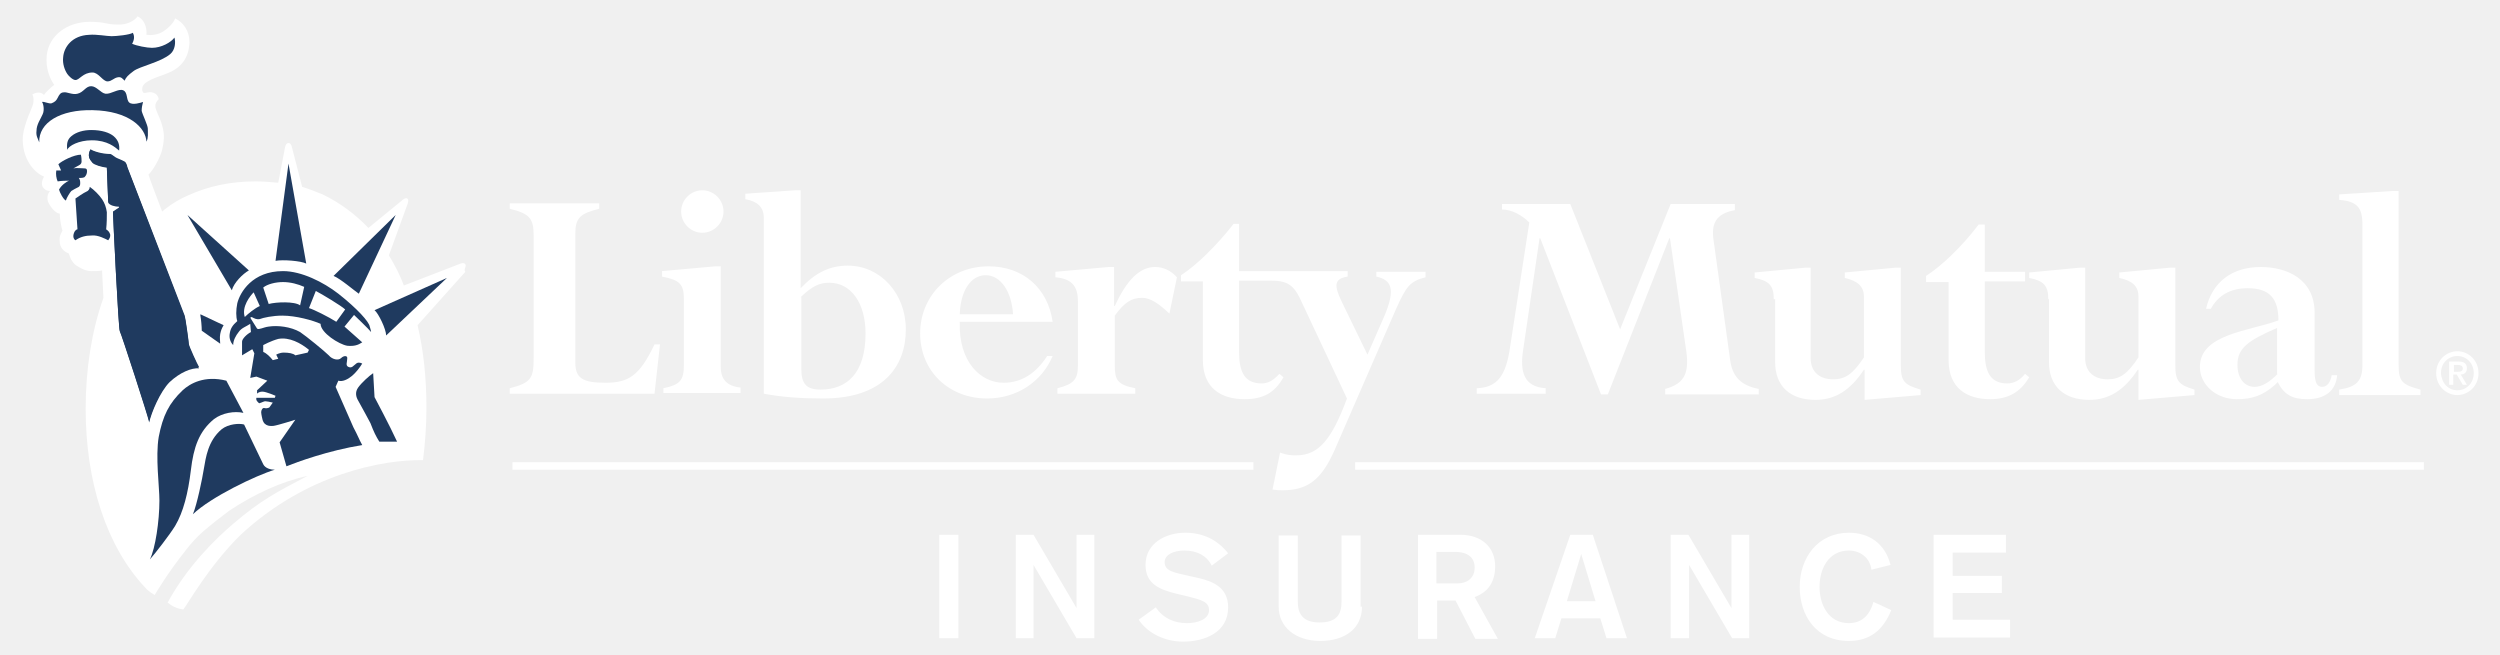
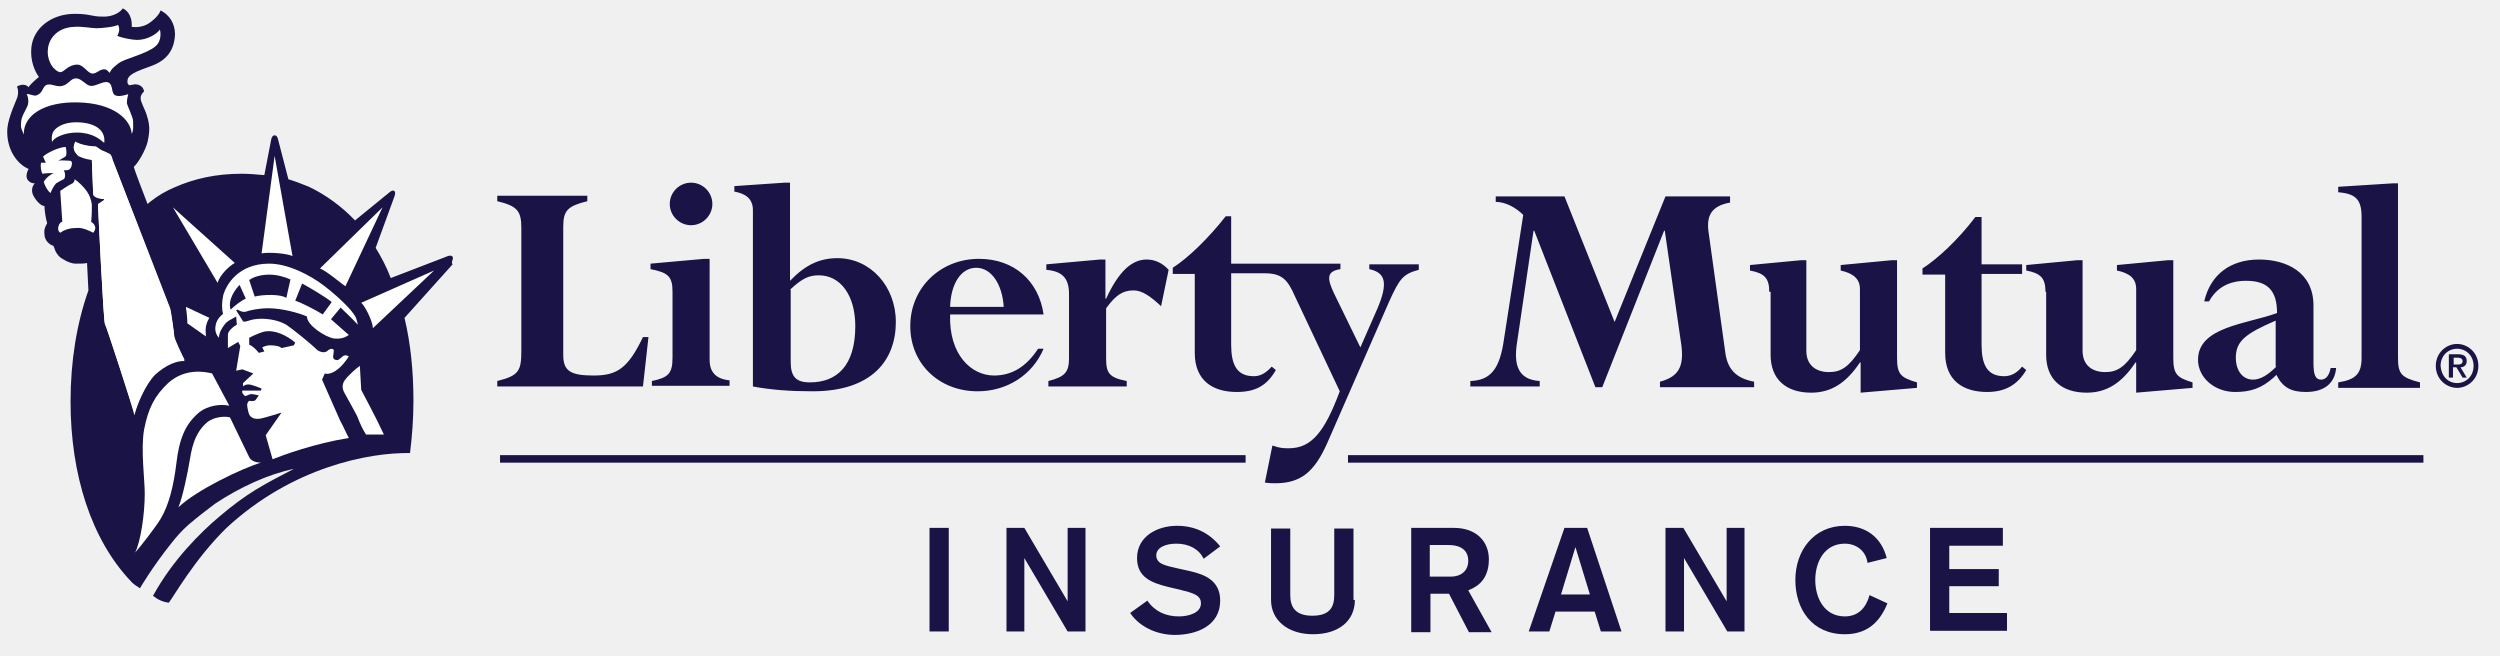
- <svg xmlns="http://www.w3.org/2000/svg" width="172" height="45" viewBox="0 0 172 45" fill="none">
-   <path d="M39.581 24.919C39.581 26.003 40.051 26.333 41.648 26.333C43.246 26.333 43.997 25.862 45.031 23.694H45.407L45.031 27.087H35.071V26.71C36.574 26.333 36.715 26.003 36.715 24.589V16.202C36.715 15.024 36.433 14.694 35.071 14.364V13.988H41.225V14.364C39.91 14.694 39.581 14.977 39.581 16.108V24.919ZM49.588 25.249C49.588 26.097 50.011 26.568 50.951 26.663V27.04H45.642V26.71C46.769 26.474 47.051 26.191 47.051 25.108V20.584C47.051 19.548 46.769 19.265 45.548 19.029V18.652L49.212 18.323H49.588V25.249ZM48.32 13.092C49.118 13.092 49.776 13.752 49.776 14.553C49.776 15.354 49.118 16.014 48.32 16.014C47.521 16.014 46.863 15.354 46.863 14.553C46.863 13.752 47.521 13.092 48.32 13.092ZM55.085 20.443C55.931 19.642 56.401 19.453 57.059 19.453C58.562 19.453 59.549 20.867 59.549 22.94C59.549 25.673 58.28 26.804 56.448 26.804C55.461 26.804 55.132 26.38 55.132 25.39V20.443H55.085ZM55.085 13.092H54.709L51.28 13.328V13.705C52.078 13.846 52.548 14.223 52.548 14.977V27.087C53.817 27.322 55.085 27.416 56.636 27.416C60.723 27.416 62.321 25.249 62.321 22.657C62.321 20.207 60.582 18.275 58.327 18.275C57.105 18.275 56.119 18.747 55.085 19.83V13.092ZM66.032 21.621C66.079 20.019 66.784 18.935 67.818 18.935C68.851 18.935 69.603 20.066 69.697 21.621H66.032ZM72.422 22.139C72.093 19.83 70.402 18.323 68.006 18.323C65.374 18.323 63.307 20.302 63.307 22.94C63.307 25.532 65.281 27.416 67.912 27.416C69.932 27.416 71.67 26.286 72.422 24.495H72.046C71.247 25.72 70.261 26.333 69.039 26.333C67.489 26.333 65.938 24.919 66.032 22.139H72.422ZM80.456 21.574C79.704 20.867 79.141 20.49 78.577 20.49C77.825 20.49 77.355 20.82 76.697 21.715V25.155C76.697 26.144 76.885 26.474 78.107 26.71V27.087H72.751V26.71C73.878 26.427 74.16 26.097 74.16 25.155V20.726C74.16 19.642 73.691 19.171 72.61 19.076V18.699L76.275 18.37H76.65V21.055H76.697C77.543 19.218 78.436 18.37 79.469 18.37C80.033 18.37 80.55 18.605 80.973 19.076L80.456 21.574ZM94.692 18.652V19.029C95.772 19.265 96.007 19.924 95.256 21.715L94.081 24.401L92.296 20.726C91.779 19.642 91.779 19.171 92.719 19.029V18.652H85.248V15.401H84.872C83.698 16.909 82.288 18.275 81.255 18.935V19.359H82.758V24.778C82.758 26.71 84.027 27.464 85.624 27.464C86.893 27.464 87.691 27.04 88.302 25.956L88.02 25.72C87.597 26.191 87.222 26.38 86.799 26.38C85.624 26.38 85.248 25.579 85.248 24.212V19.312H87.503C88.725 19.312 89.101 19.736 89.618 20.914L92.671 27.416C91.638 30.197 90.745 31.327 89.195 31.327C88.866 31.327 88.584 31.327 88.067 31.139L87.55 33.683C87.879 33.73 88.02 33.73 88.255 33.73C89.993 33.73 90.933 32.977 91.826 30.951L96.054 21.244C96.759 19.689 96.994 19.359 98.075 19.076V18.699H94.692V18.652ZM119.029 24.731C119.17 25.862 119.734 26.521 121.002 26.757V27.134H114.566V26.757C115.975 26.38 116.257 25.579 115.975 23.883L114.894 16.391H114.847L110.619 27.134H110.149L105.968 16.391H105.921L104.793 24.071C104.558 25.579 104.84 26.616 106.344 26.71V27.087H101.598V26.71C103.008 26.663 103.619 25.862 103.9 23.835L105.216 15.307C104.699 14.789 103.994 14.412 103.337 14.412V14.035H108.035L111.465 22.657L114.941 14.035H119.358V14.459C118.042 14.694 117.713 15.401 117.901 16.579L119.029 24.731ZM122.036 20.584C122.036 19.642 121.707 19.312 120.72 19.123V18.747L124.197 18.417H124.573V24.637C124.573 25.626 125.231 26.097 126.123 26.097C126.969 26.097 127.486 25.72 128.237 24.589V20.396C128.237 19.689 127.768 19.312 126.922 19.123V18.747L130.399 18.417H130.775V25.108C130.775 26.238 131.009 26.474 132.137 26.804V27.181L128.284 27.511V25.438H128.237C127.298 26.851 126.264 27.511 124.902 27.511C123.163 27.511 122.13 26.568 122.13 24.919V20.584H122.036ZM134.016 19.406H132.513V18.982C133.547 18.323 134.956 17.003 136.131 15.448H136.553V18.699H139.325V19.359H136.553V24.212C136.553 25.579 136.929 26.38 138.104 26.38C138.527 26.38 138.95 26.191 139.325 25.72L139.607 25.956C138.997 26.992 138.151 27.464 136.929 27.464C135.332 27.464 134.063 26.71 134.063 24.778V19.406H134.016ZM140.923 20.584C140.923 19.642 140.594 19.312 139.607 19.123V18.747L143.084 18.417H143.46V24.637C143.46 25.626 144.118 26.097 145.01 26.097C145.856 26.097 146.373 25.72 147.125 24.589V20.396C147.125 19.689 146.702 19.312 145.809 19.123V18.747L149.286 18.417H149.662V25.108C149.662 26.238 149.897 26.474 150.977 26.804V27.181L147.125 27.511V25.438H147.078C146.138 26.851 145.104 27.511 143.742 27.511C142.003 27.511 140.97 26.568 140.97 24.919V20.584H140.923ZM156.709 25.72C156.145 26.286 155.628 26.616 155.112 26.616C154.407 26.616 153.937 26.003 153.937 25.108C153.937 23.977 154.595 23.459 156.662 22.563V25.72H156.709ZM159.246 21.527C159.246 19.218 157.367 18.37 155.535 18.37C153.561 18.37 152.199 19.406 151.776 21.244H152.105C152.622 20.302 153.467 19.83 154.642 19.83C156.145 19.83 156.756 20.537 156.756 22.045C154.689 22.799 151.353 22.987 151.353 25.249C151.353 26.474 152.481 27.464 153.89 27.464C154.924 27.464 155.675 27.228 156.521 26.474L156.709 26.286C157.132 27.134 157.696 27.464 158.729 27.464C159.951 27.464 160.703 26.898 160.797 25.814H160.421C160.327 26.333 160.092 26.616 159.763 26.616C159.387 26.616 159.246 26.286 159.246 25.485V21.527ZM162.535 15.448C162.535 14.27 162.159 13.846 160.938 13.752V13.375L164.649 13.139H165.025V25.108C165.025 26.238 165.26 26.474 166.528 26.804V27.181H160.938V26.804C162.159 26.616 162.535 26.191 162.535 25.108V15.448ZM32.017 18.181C31.923 18.04 31.688 18.134 31.688 18.134L27.788 19.642C27.506 18.888 27.131 18.181 26.755 17.569L28.023 14.082C28.023 14.082 28.164 13.752 28.023 13.658C27.882 13.563 27.647 13.799 27.647 13.799L25.345 15.684C24.453 14.741 23.372 13.94 22.197 13.375C21.727 13.187 21.258 12.998 20.788 12.857L20.083 10.124C20.083 10.124 20.036 9.841 19.848 9.841C19.66 9.841 19.613 10.124 19.613 10.124L19.143 12.574C18.627 12.527 18.11 12.48 17.593 12.48C15.855 12.48 14.351 12.809 12.989 13.422C12.425 13.658 11.861 13.988 11.391 14.364C11.297 14.412 11.25 14.506 11.156 14.553C10.687 13.328 10.311 12.338 10.217 12.008C10.499 11.773 11.015 10.878 11.156 10.312C11.344 9.464 11.297 9.087 11.109 8.475C10.968 8.003 10.687 7.579 10.687 7.297C10.687 7.061 10.828 6.92 10.921 6.825C10.874 6.543 10.687 6.401 10.452 6.354C10.217 6.307 10.076 6.401 9.888 6.401C9.841 6.307 9.747 6.307 9.794 6.024C9.888 5.553 10.828 5.318 11.532 5.035C12.472 4.658 12.989 3.998 13.036 2.914C13.036 2.113 12.613 1.548 12.049 1.265C11.955 1.595 11.485 2.019 11.156 2.208C10.828 2.396 10.405 2.443 10.076 2.396C10.123 1.831 9.888 1.312 9.465 1.124C9.324 1.359 8.807 1.736 8.056 1.689C7.304 1.689 7.257 1.501 6.176 1.501C4.626 1.501 3.357 2.443 3.216 3.81C3.122 4.705 3.451 5.459 3.733 5.836C3.545 5.977 3.075 6.401 3.028 6.543C2.934 6.401 2.606 6.26 2.23 6.496C2.324 6.684 2.324 6.92 2.277 7.155C2.23 7.391 1.666 8.475 1.572 9.37C1.478 10.878 2.324 11.867 3.028 12.15C2.887 12.385 2.84 12.668 2.934 12.857C3.028 12.998 3.169 13.139 3.451 13.139C3.263 13.328 3.216 13.611 3.31 13.893C3.451 14.223 3.827 14.694 4.109 14.694C4.109 14.977 4.203 15.59 4.297 15.872C4.203 16.061 4.062 16.249 4.109 16.626C4.109 17.003 4.391 17.333 4.72 17.427C4.814 17.616 4.861 17.851 4.955 17.945C5.049 18.087 5.143 18.228 5.424 18.37C5.659 18.511 5.941 18.652 6.27 18.652C6.599 18.652 6.881 18.652 7.022 18.605C7.022 18.699 7.069 19.548 7.116 20.49C6.317 22.752 5.894 25.343 5.894 28.123C5.894 33.118 7.304 37.594 10.029 40.469C10.029 40.469 10.17 40.657 10.64 40.94C10.64 40.94 11.485 39.479 12.801 37.83C13.13 37.406 13.505 36.982 13.928 36.605C14.586 36.039 15.197 35.568 15.761 35.144C17.452 34.013 19.378 33.118 21.164 32.741C19.096 33.825 17.969 34.39 16.043 36.039C14.821 37.076 12.895 38.961 11.532 41.458C11.814 41.694 12.19 41.882 12.613 41.929C12.895 41.599 14.351 38.961 16.559 36.793C21.07 32.6 26.332 31.61 29.104 31.657C29.245 30.526 29.339 29.301 29.339 28.076C29.339 26.05 29.151 24.165 28.728 22.375L32.017 18.699C31.876 18.558 32.111 18.323 32.017 18.181Z" fill="white" />
-   <path d="M7.445 16.532C7.257 16.438 6.74 16.155 6.317 16.202C5.894 16.202 5.518 16.296 5.19 16.532C5.049 16.438 5.002 16.249 5.096 16.014C5.19 15.778 5.33 15.778 5.33 15.778L5.19 13.658C5.19 13.658 5.8 13.234 5.941 13.187C6.082 13.139 6.176 12.998 6.176 12.857C6.458 13.045 6.834 13.422 7.022 13.705C7.21 13.988 7.304 14.27 7.351 14.6C7.351 14.93 7.351 15.354 7.304 15.778C7.445 15.872 7.539 15.966 7.586 16.155C7.586 16.343 7.539 16.391 7.445 16.532ZM26.567 23.081C26.567 22.657 26.05 21.574 25.768 21.338L30.748 19.123L26.567 23.081ZM12.895 14.789L17.123 18.605C16.7 18.841 16.09 19.453 15.949 19.972L12.895 14.789ZM15.385 22.375C15.244 22.61 15.197 22.752 15.15 22.987C15.103 23.27 15.15 23.411 15.15 23.647L13.881 22.752C13.881 22.469 13.834 21.951 13.787 21.715V21.621L15.385 22.375Z" fill="#1F3A5F" />
-   <path d="M8.243 22.752C8.149 22.61 7.774 14.836 7.774 14.553L8.196 14.27V14.176C7.915 14.176 7.539 14.035 7.445 13.846L7.351 11.49C6.928 11.443 6.505 11.302 6.364 11.16C6.176 10.972 5.988 10.736 6.223 10.265C6.411 10.406 7.022 10.595 7.586 10.595C7.68 10.595 7.915 10.831 8.055 10.878C8.196 10.925 8.478 11.066 8.572 11.113C8.666 11.16 8.76 11.396 8.76 11.49C8.807 11.584 12.66 21.621 12.707 21.715C12.754 21.809 12.989 23.506 12.989 23.647C12.989 23.788 13.6 25.108 13.693 25.249C13.177 25.249 12.331 25.532 11.673 26.191C11.015 26.851 10.405 28.312 10.264 28.971C10.217 28.689 8.337 22.893 8.243 22.752ZM13.13 32.364C12.942 33.919 12.613 35.238 12.049 36.181C11.673 36.793 10.687 38.066 10.311 38.49C10.687 37.736 10.968 35.851 10.968 34.437C10.968 33.495 10.687 31.422 10.921 30.055C11.203 28.595 11.626 27.746 12.566 26.851C13.083 26.38 14.069 25.814 15.573 26.191L16.747 28.406C16.137 28.265 15.291 28.406 14.727 28.83C13.693 29.678 13.318 30.762 13.13 32.364Z" fill="#1F3A5F" />
-   <path d="M13.271 35.38C13.553 34.72 13.928 32.882 14.022 32.27C14.163 31.469 14.304 30.338 15.244 29.537C15.714 29.16 16.465 29.113 16.794 29.207L18.11 31.94C18.251 32.223 18.627 32.317 18.909 32.317C17.64 32.694 14.492 34.202 13.271 35.38ZM24.64 26.663C24.405 26.992 24.5 27.322 24.64 27.558C24.781 27.794 25.486 29.113 25.486 29.113C25.721 29.725 25.862 30.008 26.097 30.385H27.318C26.849 29.348 25.768 27.322 25.768 27.322L25.674 25.673C25.392 25.862 24.875 26.333 24.64 26.663ZM18.956 17.945C19.472 17.851 20.694 17.945 21.07 18.134L19.848 11.255L18.956 17.945ZM8.76 11.537C8.713 11.443 8.666 11.207 8.572 11.16C8.431 11.113 8.196 10.972 8.055 10.925C7.915 10.878 7.68 10.642 7.586 10.642C7.069 10.642 6.458 10.454 6.223 10.312C5.988 10.736 6.176 10.972 6.364 11.207C6.505 11.349 6.975 11.49 7.351 11.537L7.445 13.94C7.539 14.129 7.915 14.223 8.196 14.223V14.317L7.774 14.6C7.774 14.883 8.149 22.657 8.243 22.799C8.337 22.94 10.217 28.736 10.264 29.066C10.405 28.406 11.015 26.945 11.673 26.286C12.378 25.626 13.177 25.296 13.693 25.343C13.6 25.202 12.989 23.883 12.989 23.741C12.989 23.6 12.754 21.951 12.707 21.809C12.66 21.668 8.807 11.679 8.76 11.537Z" fill="#1F3A5F" />
-   <path d="M6.317 9.652C7.398 9.652 7.915 10.124 8.196 10.359C8.243 9.982 8.149 9.652 7.821 9.37C7.539 9.134 7.022 8.946 6.27 8.946C5.753 8.946 5.237 9.087 4.908 9.37C4.626 9.605 4.579 9.888 4.626 10.312C4.72 10.03 5.424 9.652 6.317 9.652ZM4.344 3.951C4.297 4.375 4.438 4.799 4.626 5.082C4.72 5.223 5.002 5.506 5.19 5.506C5.471 5.506 5.706 4.988 6.364 4.988C6.787 4.988 7.069 5.6 7.398 5.6C7.68 5.6 7.821 5.365 8.103 5.318C8.337 5.27 8.431 5.412 8.572 5.553C8.666 5.318 8.807 5.176 9.183 4.893C9.606 4.564 11.062 4.281 11.72 3.715C12.049 3.433 12.096 2.914 12.002 2.585C11.767 2.914 11.109 3.291 10.452 3.291C10.123 3.291 9.371 3.15 9.089 3.009C9.23 2.773 9.277 2.49 9.136 2.255C8.948 2.396 8.009 2.49 7.68 2.49C7.351 2.49 6.646 2.349 6.129 2.396C4.955 2.443 4.391 3.244 4.344 3.951Z" fill="#1F3A5F" />
-   <path d="M6.364 7.579C8.901 7.626 10.029 8.804 10.076 9.747C10.217 9.464 10.17 9.181 10.17 8.851C10.17 8.616 9.794 7.862 9.747 7.626C9.747 7.391 9.794 7.202 9.841 7.014C9.7 7.061 9.136 7.249 8.901 7.061C8.666 6.872 8.807 6.354 8.478 6.213C8.149 6.071 7.633 6.495 7.257 6.448C6.928 6.401 6.646 5.93 6.27 5.93C5.894 5.93 5.753 6.354 5.33 6.448C5.002 6.543 4.579 6.307 4.391 6.354C4.156 6.354 4.062 6.543 3.968 6.731C3.874 6.92 3.78 7.014 3.545 7.108C3.357 7.155 3.028 6.967 2.887 7.014C2.981 7.108 3.075 7.579 2.934 7.862C2.793 8.192 2.512 8.569 2.512 8.993C2.465 9.37 2.605 9.511 2.699 9.794C2.652 8.427 4.156 7.532 6.364 7.579ZM4.767 12.432C4.579 12.48 4.203 12.762 4.062 13.045C4.109 13.234 4.344 13.705 4.532 13.799C4.579 13.611 4.814 13.234 4.908 13.139C5.049 13.045 5.237 12.951 5.33 12.904C5.471 12.857 5.518 12.762 5.518 12.621C5.518 12.48 5.518 12.385 5.424 12.244C5.565 12.244 5.8 12.244 5.847 12.15C5.941 12.056 5.988 11.914 5.988 11.773C5.988 11.632 5.941 11.584 5.8 11.584C5.659 11.584 5.237 11.537 5.049 11.584C5.049 11.584 5.377 11.396 5.471 11.349C5.565 11.302 5.612 11.207 5.612 11.113C5.612 11.019 5.612 10.831 5.565 10.642C5.096 10.642 4.25 11.066 4.015 11.302L4.203 11.726H3.874C3.827 11.961 3.874 12.291 3.968 12.48C4.25 12.432 4.579 12.432 4.767 12.432ZM25.439 22.469C25.392 22.139 24.593 21.244 23.278 20.207C22.244 19.406 20.741 18.652 19.472 18.652C17.358 18.652 16.512 20.113 16.325 20.867C16.23 21.338 16.23 21.809 16.325 22.092C15.996 22.375 15.855 22.61 15.808 22.94C15.761 23.176 15.808 23.506 16.043 23.741C16.043 23.411 16.23 23.081 16.418 22.846C16.606 22.563 16.935 22.469 17.217 22.28L17.264 22.846C16.982 22.987 16.653 23.317 16.653 23.506V24.448L17.358 24.024L17.499 24.307L17.217 26.003L17.64 25.909L18.392 26.191L17.687 26.851V27.087C17.687 27.087 17.781 26.945 18.063 26.945C18.298 26.945 18.956 27.228 18.956 27.228L18.909 27.369H17.64C17.593 27.558 17.734 27.652 17.828 27.746C18.016 27.699 18.157 27.605 18.251 27.605C18.345 27.605 18.58 27.652 18.768 27.699L18.533 28.029C18.533 28.029 18.392 28.123 18.204 28.076C18.063 28.029 17.969 28.218 17.969 28.359C17.969 28.5 18.063 28.877 18.063 28.877C18.204 29.395 18.721 29.301 18.815 29.301C19.143 29.254 20.318 28.877 20.318 28.877L19.237 30.432L19.707 32.081C20.412 31.799 22.573 30.998 24.922 30.621C24.687 30.197 24.64 30.008 24.312 29.395L23.09 26.616L23.278 26.191C23.56 26.286 23.936 26.097 24.218 25.862C24.5 25.626 24.781 25.249 24.922 25.013C24.734 24.919 24.593 24.919 24.453 25.061C24.312 25.155 24.218 25.343 23.983 25.249C23.748 25.155 23.889 24.919 23.889 24.684C23.936 24.448 23.654 24.448 23.466 24.637C23.278 24.825 22.855 24.731 22.62 24.448C22.338 24.165 21.07 23.129 20.647 22.846C19.989 22.469 19.096 22.375 18.486 22.469C18.11 22.516 17.828 22.705 17.687 22.61L17.217 21.856L17.311 21.809C17.499 21.904 17.64 21.998 17.875 21.951C18.11 21.856 18.768 21.715 19.425 21.715C20.365 21.715 21.54 22.045 22.056 22.28C22.056 22.893 23.325 23.694 23.889 23.788C24.358 23.835 24.64 23.741 24.922 23.553L23.701 22.469L24.358 21.668C24.358 21.668 25.392 22.657 25.533 22.846C25.533 22.799 25.486 22.61 25.439 22.469ZM18.11 23.741C18.11 23.741 18.627 23.459 19.143 23.317C19.895 23.176 20.694 23.6 21.258 24.071L21.164 24.259L20.318 24.448C20.177 24.307 19.848 24.259 19.519 24.259C19.237 24.259 19.003 24.401 19.003 24.401L19.143 24.684L18.768 24.778C18.58 24.542 18.345 24.307 18.11 24.212V23.741ZM16.841 21.809C16.606 21.102 17.217 20.349 17.452 20.113L17.875 21.055C17.546 21.197 17.076 21.574 16.841 21.809ZM20.647 21.008C20.271 20.726 19.003 20.773 18.486 20.914L18.11 19.783C18.392 19.548 18.956 19.406 19.472 19.406C19.989 19.406 20.506 19.548 20.929 19.736L20.647 21.008ZM23.137 22.139C22.62 21.809 21.587 21.291 21.258 21.197L21.727 20.019C22.103 20.207 23.513 21.055 23.748 21.291L23.137 22.139ZM22.949 18.982C23.419 19.171 24.405 20.019 24.687 20.207L27.224 14.789L22.949 18.982Z" fill="#1F3A5F" />
-   <path d="M169.066 24.165C169.817 24.165 170.522 24.778 170.522 25.673C170.522 26.568 169.817 27.181 169.066 27.181C168.314 27.181 167.609 26.568 167.609 25.673C167.609 24.778 168.314 24.165 169.066 24.165ZM169.066 26.851C169.676 26.851 170.193 26.38 170.193 25.673C170.193 24.966 169.676 24.495 169.066 24.495C168.455 24.495 167.938 24.966 167.938 25.673C167.985 26.38 168.455 26.851 169.066 26.851ZM168.502 24.872H169.113C169.535 24.872 169.723 25.013 169.723 25.343C169.723 25.626 169.535 25.767 169.3 25.767L169.723 26.474H169.441L169.019 25.767H168.784V26.474H168.502V24.872ZM168.831 25.579H169.113C169.3 25.579 169.441 25.532 169.441 25.343C169.441 25.155 169.253 25.108 169.113 25.108H168.831V25.579ZM35.258 31.799H86.235V32.317H35.258V31.799ZM93.235 31.799H166.763V32.317H93.235V31.799ZM64.623 36.793H65.938V43.908H64.623V36.793ZM69.885 36.793H71.106L74.066 41.835V36.793H75.288V43.908H74.066L71.106 38.867V43.908H69.885V36.793ZM79.516 41.788C80.033 42.542 80.785 42.872 81.678 42.872C82.335 42.872 83.181 42.636 83.181 41.976C83.181 41.411 82.664 41.27 81.725 41.034L80.926 40.846C79.798 40.563 78.812 40.186 78.812 38.867C78.812 37.359 80.221 36.652 81.537 36.652C82.758 36.652 83.745 37.123 84.496 38.066L83.369 38.914C83.04 38.254 82.382 37.877 81.49 37.877C80.738 37.877 80.127 38.16 80.127 38.678C80.127 39.291 80.785 39.385 81.584 39.573L82.429 39.762C83.463 39.997 84.496 40.422 84.496 41.788C84.496 43.531 82.852 44.144 81.396 44.144C80.221 44.144 78.999 43.626 78.342 42.636L79.516 41.788ZM93.705 41.741C93.705 43.202 92.578 44.097 90.839 44.097C89.148 44.097 87.973 43.154 87.973 41.741V36.84H89.289V41.411C89.289 42.259 89.665 42.825 90.792 42.825C91.967 42.825 92.296 42.259 92.296 41.411V36.84H93.611V41.741H93.705ZM97.511 36.793H100.471C101.974 36.793 102.867 37.688 102.867 38.961C102.867 40.563 101.786 40.94 101.457 41.081L103.055 43.955H101.504L100.142 41.317H98.873V43.955H97.558V36.793H97.511ZM98.826 40.139H100.283C100.941 40.139 101.457 39.762 101.457 39.055C101.457 38.395 101.034 37.971 100.095 37.971H98.826V40.139ZM108.035 36.793H109.585L111.934 43.908H110.525L110.102 42.542H107.424L107.001 43.908H105.592L108.035 36.793ZM108.787 38.113L107.8 41.364H109.773L108.787 38.113ZM114.941 36.793H116.163L119.123 41.835V36.793H120.344V43.908H119.17L116.21 38.867V43.908H114.941V36.793ZM128.754 39.196C128.66 38.395 128.003 37.877 127.204 37.877C125.794 37.877 125.184 39.149 125.184 40.374C125.184 41.599 125.794 42.872 127.204 42.872C128.144 42.872 128.66 42.259 128.895 41.411L130.117 41.976C129.553 43.39 128.613 44.097 127.204 44.097C124.949 44.097 123.821 42.353 123.821 40.374C123.821 38.348 125.09 36.652 127.204 36.652C128.613 36.652 129.694 37.406 130.07 38.867L128.754 39.196ZM132.983 36.793H138.01V38.018H134.345V39.62H137.728V40.798H134.345V42.636H138.292V43.861H133.03V36.793H132.983Z" fill="white" />
+ <svg xmlns="http://www.w3.org/2000/svg" width="164" height="43" viewBox="0 0 164 43" fill="none">
+   <g clip-path="url(#clip0_29_654)">
+     <path d="M36.949 23.283C36.949 24.319 37.4 24.634 38.932 24.634C40.465 24.634 41.186 24.184 42.178 22.113H42.539L42.178 25.354H32.621V24.994C34.064 24.634 34.199 24.319 34.199 22.968V14.954C34.199 13.829 33.929 13.514 32.621 13.199V12.838H38.527V13.199C37.265 13.514 36.949 13.784 36.949 14.864V23.283ZM46.551 23.598C46.551 24.409 46.956 24.859 47.858 24.949V25.309H42.764V24.994C43.846 24.769 44.117 24.499 44.117 23.463V19.141C44.117 18.151 43.846 17.881 42.674 17.656V17.295L46.19 16.98H46.551V23.598ZM45.334 11.983C46.1 11.983 46.731 12.613 46.731 13.379C46.731 14.144 46.1 14.774 45.334 14.774C44.567 14.774 43.936 14.144 43.936 13.379C43.936 12.613 44.567 11.983 45.334 11.983ZM51.825 19.006C52.636 18.241 53.087 18.061 53.718 18.061C55.161 18.061 56.107 19.411 56.107 21.392C56.107 24.003 54.89 25.084 53.132 25.084C52.185 25.084 51.87 24.679 51.87 23.733V19.006H51.825ZM51.825 11.983H51.464L48.174 12.208V12.568C48.94 12.703 49.391 13.063 49.391 13.784V25.354C50.608 25.579 51.825 25.669 53.312 25.669C57.234 25.669 58.767 23.598 58.767 21.122C58.767 18.781 57.099 16.935 54.935 16.935C53.763 16.935 52.817 17.386 51.825 18.421V11.983ZM62.328 20.132C62.373 18.601 63.049 17.566 64.041 17.566C65.033 17.566 65.754 18.646 65.844 20.132H62.328ZM68.459 20.627C68.143 18.421 66.52 16.98 64.222 16.98C61.697 16.98 59.714 18.871 59.714 21.392C59.714 23.868 61.607 25.669 64.131 25.669C66.07 25.669 67.738 24.589 68.459 22.878H68.098C67.332 24.049 66.385 24.634 65.213 24.634C63.726 24.634 62.238 23.283 62.328 20.627H68.459ZM76.167 20.087C75.446 19.411 74.905 19.051 74.364 19.051C73.643 19.051 73.192 19.366 72.561 20.222V23.508C72.561 24.454 72.741 24.769 73.913 24.994V25.354H68.774V24.994C69.856 24.724 70.127 24.409 70.127 23.508V19.276C70.127 18.241 69.676 17.791 68.639 17.701V17.34L72.155 17.025H72.516V19.591H72.561C73.372 17.836 74.229 17.025 75.221 17.025C75.761 17.025 76.257 17.25 76.663 17.701L76.167 20.087ZM89.826 17.295V17.656C90.863 17.881 91.088 18.511 90.367 20.222L89.24 22.788L87.527 19.276C87.031 18.241 87.031 17.791 87.933 17.656V17.295H80.765V14.189H80.405C79.278 15.63 77.925 16.935 76.933 17.566V17.971H78.376V23.148C78.376 24.994 79.593 25.714 81.126 25.714C82.343 25.714 83.109 25.309 83.695 24.274L83.425 24.049C83.019 24.499 82.659 24.679 82.253 24.679C81.126 24.679 80.765 23.913 80.765 22.608V17.926H82.929C84.101 17.926 84.462 18.331 84.957 19.456L87.888 25.669C86.896 28.326 86.039 29.406 84.552 29.406C84.236 29.406 83.966 29.406 83.47 29.226L82.974 31.657C83.29 31.702 83.425 31.702 83.65 31.702C85.318 31.702 86.22 30.982 87.076 29.046L91.133 19.772C91.809 18.286 92.035 17.971 93.072 17.701V17.34H89.826V17.295ZM113.177 23.103C113.312 24.184 113.853 24.814 115.07 25.039V25.399H108.894V25.039C110.246 24.679 110.517 23.913 110.246 22.293L109.21 15.134H109.165L105.108 25.399H104.657L100.645 15.134H100.6L99.518 22.473C99.292 23.913 99.563 24.904 101.005 24.994V25.354H96.453V24.994C97.805 24.949 98.391 24.184 98.661 22.248L99.924 14.099C99.428 13.604 98.751 13.244 98.12 13.244V12.883H102.628L105.919 21.122L109.255 12.883H113.492V13.289C112.23 13.514 111.914 14.189 112.095 15.315L113.177 23.103ZM116.062 19.141C116.062 18.241 115.746 17.926 114.799 17.746V17.386L118.135 17.07H118.496V23.013C118.496 23.959 119.127 24.409 119.983 24.409C120.795 24.409 121.291 24.049 122.012 22.968V18.961C122.012 18.286 121.561 17.926 120.75 17.746V17.386L124.086 17.07H124.446V23.463C124.446 24.544 124.672 24.769 125.753 25.084V25.444L122.057 25.759V23.778H122.012C121.11 25.129 120.119 25.759 118.811 25.759C117.143 25.759 116.152 24.859 116.152 23.283V19.141H116.062ZM127.557 18.016H126.114V17.611C127.106 16.98 128.458 15.72 129.585 14.234H129.991V17.34H132.65V17.971H129.991V22.608C129.991 23.913 130.351 24.679 131.478 24.679C131.884 24.679 132.29 24.499 132.65 24.049L132.921 24.274C132.335 25.264 131.523 25.714 130.351 25.714C128.819 25.714 127.602 24.994 127.602 23.148V18.016H127.557ZM134.183 19.141C134.183 18.241 133.868 17.926 132.921 17.746V17.386L136.257 17.07H136.617V23.013C136.617 23.959 137.248 24.409 138.105 24.409C138.916 24.409 139.412 24.049 140.133 22.968V18.961C140.133 18.286 139.728 17.926 138.871 17.746V17.386L142.207 17.07H142.568V23.463C142.568 24.544 142.793 24.769 143.83 25.084V25.444L140.133 25.759V23.778H140.088C139.187 25.129 138.195 25.759 136.888 25.759C135.22 25.759 134.228 24.859 134.228 23.283V19.141H134.183ZM149.329 24.049C148.788 24.589 148.293 24.904 147.797 24.904C147.121 24.904 146.67 24.319 146.67 23.463C146.67 22.383 147.301 21.887 149.284 21.032V24.049H149.329ZM151.764 20.042C151.764 17.836 149.96 17.025 148.202 17.025C146.309 17.025 145.002 18.016 144.596 19.772H144.912C145.408 18.871 146.219 18.421 147.346 18.421C148.788 18.421 149.374 19.096 149.374 20.537C147.391 21.257 144.19 21.437 144.19 23.598C144.19 24.769 145.272 25.714 146.625 25.714C147.616 25.714 148.338 25.489 149.149 24.769L149.329 24.589C149.735 25.399 150.276 25.714 151.268 25.714C152.44 25.714 153.161 25.174 153.251 24.139H152.891C152.8 24.634 152.575 24.904 152.259 24.904C151.899 24.904 151.764 24.589 151.764 23.823V20.042ZM154.919 14.234C154.919 13.108 154.558 12.703 153.386 12.613V12.253L156.948 12.028H157.308V23.463C157.308 24.544 157.534 24.769 158.751 25.084V25.444H153.386V25.084C154.558 24.904 154.919 24.499 154.919 23.463V14.234ZM29.691 16.845C29.601 16.71 29.376 16.8 29.376 16.8L25.634 18.241C25.364 17.52 25.003 16.845 24.643 16.26L25.86 12.928C25.86 12.928 25.995 12.613 25.86 12.523C25.724 12.433 25.499 12.658 25.499 12.658L23.29 14.459C22.434 13.559 21.397 12.793 20.27 12.253C19.819 12.073 19.369 11.893 18.918 11.758L18.241 9.147C18.241 9.147 18.196 8.877 18.016 8.877C17.836 8.877 17.791 9.147 17.791 9.147L17.34 11.488C16.844 11.443 16.348 11.398 15.852 11.398C14.184 11.398 12.742 11.713 11.435 12.298C10.894 12.523 10.353 12.838 9.902 13.199C9.812 13.244 9.767 13.334 9.677 13.379C9.226 12.208 8.865 11.263 8.775 10.947C9.046 10.722 9.541 9.867 9.677 9.327C9.857 8.516 9.812 8.156 9.632 7.571C9.496 7.121 9.226 6.716 9.226 6.445C9.226 6.22 9.361 6.085 9.451 5.995C9.406 5.725 9.226 5.59 9 5.545C8.775 5.5 8.64 5.59 8.46 5.59C8.414 5.5 8.324 5.5 8.369 5.23C8.46 4.78 9.361 4.555 10.037 4.284C10.939 3.924 11.435 3.294 11.48 2.259C11.48 1.493 11.074 0.953 10.533 0.683C10.443 0.998 9.992 1.403 9.677 1.583C9.361 1.763 8.955 1.808 8.64 1.763C8.685 1.223 8.46 0.728 8.054 0.548C7.919 0.773 7.423 1.133 6.701 1.088C5.98 1.088 5.935 0.908 4.898 0.908C3.411 0.908 2.194 1.808 2.058 3.114C1.968 3.969 2.284 4.69 2.554 5.05C2.374 5.185 1.923 5.59 1.878 5.725C1.788 5.59 1.472 5.455 1.112 5.68C1.202 5.86 1.202 6.085 1.157 6.31C1.112 6.536 0.571 7.571 0.481 8.426C0.39 9.867 1.202 10.812 1.878 11.083C1.743 11.308 1.698 11.578 1.788 11.758C1.878 11.893 2.013 12.028 2.284 12.028C2.103 12.208 2.058 12.478 2.149 12.748C2.284 13.063 2.644 13.514 2.915 13.514C2.915 13.784 3.005 14.369 3.095 14.639C3.005 14.819 2.87 14.999 2.915 15.36C2.915 15.72 3.185 16.035 3.501 16.125C3.591 16.305 3.636 16.53 3.726 16.62C3.816 16.755 3.907 16.89 4.177 17.025C4.402 17.16 4.673 17.295 4.988 17.295C5.304 17.295 5.575 17.295 5.71 17.25C5.71 17.34 5.755 18.151 5.8 19.051C5.034 21.212 4.628 23.688 4.628 26.345C4.628 31.117 5.98 35.394 8.595 38.14C8.595 38.14 8.73 38.32 9.181 38.59C9.181 38.59 9.992 37.194 11.254 35.619C11.57 35.214 11.931 34.808 12.336 34.448C12.967 33.908 13.553 33.458 14.094 33.053C15.717 31.972 17.565 31.117 19.278 30.757C17.295 31.792 16.213 32.332 14.365 33.908C13.193 34.898 11.345 36.699 10.037 39.085C10.308 39.31 10.668 39.491 11.074 39.536C11.345 39.22 12.742 36.699 14.861 34.628C19.188 30.622 24.237 29.676 26.897 29.721C27.032 28.641 27.122 27.47 27.122 26.299C27.122 24.364 26.942 22.563 26.536 20.852L29.691 17.34C29.556 17.205 29.782 16.98 29.691 16.845Z" fill="#1A1446" />
+     <path d="M6.115 15.27C5.935 15.179 5.439 14.909 5.034 14.954C4.628 14.954 4.267 15.044 3.952 15.27C3.816 15.179 3.771 14.999 3.861 14.774C3.952 14.549 4.087 14.549 4.087 14.549L3.952 12.523C3.952 12.523 4.538 12.118 4.673 12.073C4.808 12.028 4.898 11.893 4.898 11.758C5.169 11.938 5.529 12.298 5.71 12.568C5.89 12.838 5.98 13.108 6.025 13.424C6.025 13.739 6.025 14.144 5.98 14.549C6.115 14.639 6.206 14.729 6.251 14.909C6.251 15.089 6.206 15.134 6.115 15.27ZM24.462 21.527C24.462 21.122 23.966 20.087 23.696 19.862L28.474 17.746L24.462 21.527ZM11.345 13.604L15.402 17.25C14.996 17.476 14.41 18.061 14.275 18.556L11.345 13.604ZM13.734 20.852C13.598 21.077 13.553 21.212 13.508 21.437C13.463 21.707 13.508 21.843 13.508 22.068L12.291 21.212C12.291 20.942 12.246 20.447 12.201 20.222V20.132L13.734 20.852Z" fill="white" />
+     <path d="M6.882 21.212C6.792 21.077 6.431 13.649 6.431 13.379L6.837 13.108V13.018C6.566 13.018 6.206 12.883 6.115 12.703L6.025 10.452C5.62 10.407 5.214 10.272 5.079 10.137C4.898 9.957 4.718 9.732 4.943 9.282C5.124 9.417 5.71 9.597 6.251 9.597C6.341 9.597 6.566 9.822 6.701 9.867C6.837 9.912 7.107 10.047 7.197 10.092C7.287 10.137 7.378 10.362 7.378 10.452C7.423 10.542 11.119 20.132 11.164 20.222C11.209 20.312 11.435 21.933 11.435 22.068C11.435 22.203 12.021 23.463 12.111 23.598C11.615 23.598 10.804 23.868 10.172 24.499C9.541 25.129 8.955 26.525 8.82 27.155C8.775 26.885 6.972 21.347 6.882 21.212ZM11.57 30.396C11.39 31.882 11.074 33.143 10.533 34.043C10.172 34.628 9.226 35.844 8.865 36.249C9.226 35.529 9.496 33.728 9.496 32.377C9.496 31.477 9.226 29.496 9.451 28.19C9.722 26.795 10.127 25.984 11.029 25.129C11.525 24.679 12.472 24.139 13.914 24.499L15.041 26.615C14.455 26.48 13.643 26.615 13.103 27.02C12.111 27.83 11.75 28.866 11.57 30.396Z" fill="white" />
+     <path d="M11.705 33.278C11.976 32.647 12.336 30.892 12.426 30.306C12.562 29.541 12.697 28.46 13.598 27.695C14.049 27.335 14.771 27.29 15.086 27.38L16.348 29.991C16.483 30.261 16.844 30.351 17.114 30.351C15.897 30.712 12.877 32.152 11.705 33.278ZM22.614 24.949C22.389 25.264 22.479 25.579 22.614 25.804C22.749 26.029 23.425 27.29 23.425 27.29C23.651 27.875 23.786 28.145 24.012 28.506H25.184C24.733 27.515 23.696 25.579 23.696 25.579L23.606 24.003C23.335 24.183 22.84 24.634 22.614 24.949ZM17.16 16.62C17.655 16.53 18.828 16.62 19.188 16.8L18.016 10.227L17.16 16.62ZM7.378 10.497C7.333 10.407 7.287 10.182 7.197 10.137C7.062 10.092 6.837 9.957 6.701 9.912C6.566 9.867 6.341 9.642 6.251 9.642C5.755 9.642 5.169 9.462 4.943 9.327C4.718 9.732 4.898 9.957 5.079 10.182C5.214 10.317 5.665 10.452 6.025 10.497L6.115 12.793C6.206 12.973 6.566 13.063 6.837 13.063V13.153L6.431 13.424C6.431 13.694 6.792 21.122 6.882 21.257C6.972 21.392 8.775 26.93 8.82 27.245C8.955 26.615 9.541 25.219 10.172 24.589C10.849 23.958 11.615 23.643 12.111 23.688C12.021 23.553 11.435 22.293 11.435 22.158C11.435 22.023 11.209 20.447 11.164 20.312C11.119 20.177 7.423 10.632 7.378 10.497Z" fill="white" />
+     <path d="M5.034 8.696C6.07 8.696 6.566 9.147 6.837 9.372C6.882 9.012 6.792 8.696 6.476 8.426C6.206 8.201 5.71 8.021 4.988 8.021C4.493 8.021 3.997 8.156 3.681 8.426C3.411 8.651 3.366 8.922 3.411 9.327C3.501 9.057 4.177 8.696 5.034 8.696ZM3.14 3.249C3.095 3.654 3.23 4.059 3.411 4.329C3.501 4.465 3.771 4.735 3.952 4.735C4.222 4.735 4.447 4.239 5.079 4.239C5.484 4.239 5.755 4.825 6.07 4.825C6.341 4.825 6.476 4.6 6.746 4.555C6.972 4.51 7.062 4.645 7.197 4.78C7.287 4.555 7.423 4.42 7.783 4.149C8.189 3.834 9.586 3.564 10.217 3.024C10.533 2.754 10.578 2.259 10.488 1.943C10.263 2.259 9.631 2.619 9 2.619C8.685 2.619 7.964 2.484 7.693 2.349C7.828 2.123 7.873 1.853 7.738 1.628C7.558 1.763 6.656 1.853 6.341 1.853C6.025 1.853 5.349 1.718 4.853 1.763C3.726 1.808 3.185 2.574 3.14 3.249Z" fill="white" />
+     <path d="M5.079 6.716C7.513 6.761 8.595 7.886 8.64 8.786C8.775 8.516 8.73 8.246 8.73 7.931C8.73 7.706 8.369 6.986 8.324 6.761C8.324 6.535 8.369 6.355 8.414 6.175C8.279 6.22 7.738 6.4 7.513 6.22C7.287 6.04 7.423 5.545 7.107 5.41C6.792 5.275 6.296 5.68 5.935 5.635C5.62 5.59 5.349 5.14 4.988 5.14C4.628 5.14 4.493 5.545 4.087 5.635C3.771 5.725 3.366 5.5 3.185 5.545C2.96 5.545 2.87 5.725 2.78 5.905C2.689 6.085 2.599 6.175 2.374 6.265C2.194 6.31 1.878 6.13 1.743 6.175C1.833 6.265 1.923 6.716 1.788 6.986C1.653 7.301 1.382 7.661 1.382 8.066C1.337 8.426 1.472 8.561 1.562 8.832C1.517 7.526 2.96 6.671 5.079 6.716ZM3.546 11.353C3.366 11.398 3.005 11.668 2.87 11.938C2.915 12.118 3.14 12.568 3.321 12.658C3.366 12.478 3.591 12.118 3.681 12.028C3.816 11.938 3.997 11.848 4.087 11.803C4.222 11.758 4.267 11.668 4.267 11.533C4.267 11.398 4.267 11.308 4.177 11.173C4.312 11.173 4.538 11.173 4.583 11.082C4.673 10.992 4.718 10.857 4.718 10.722C4.718 10.587 4.673 10.542 4.538 10.542C4.402 10.542 3.997 10.497 3.816 10.542C3.816 10.542 4.132 10.362 4.222 10.317C4.312 10.272 4.357 10.182 4.357 10.092C4.357 10.002 4.357 9.822 4.312 9.642C3.861 9.642 3.05 10.047 2.825 10.272L3.005 10.677H2.689C2.644 10.902 2.689 11.218 2.78 11.398C3.05 11.353 3.366 11.353 3.546 11.353ZM23.38 20.942C23.335 20.627 22.569 19.771 21.307 18.781C20.315 18.016 18.873 17.295 17.655 17.295C15.627 17.295 14.816 18.691 14.635 19.411C14.545 19.861 14.545 20.312 14.635 20.582C14.32 20.852 14.184 21.077 14.139 21.392C14.094 21.617 14.139 21.933 14.365 22.158C14.365 21.842 14.545 21.527 14.725 21.302C14.906 21.032 15.221 20.942 15.492 20.762L15.537 21.302C15.266 21.437 14.951 21.752 14.951 21.933V22.833L15.627 22.428L15.762 22.698L15.492 24.319L15.897 24.229L16.619 24.499L15.943 25.129V25.354C15.943 25.354 16.033 25.219 16.303 25.219C16.529 25.219 17.16 25.489 17.16 25.489L17.114 25.624H15.897C15.852 25.804 15.988 25.894 16.078 25.984C16.258 25.939 16.393 25.849 16.483 25.849C16.574 25.849 16.799 25.894 16.979 25.939L16.754 26.255C16.754 26.255 16.619 26.345 16.438 26.299C16.303 26.255 16.213 26.434 16.213 26.57C16.213 26.705 16.303 27.065 16.303 27.065C16.438 27.56 16.934 27.47 17.024 27.47C17.34 27.425 18.467 27.065 18.467 27.065L17.43 28.55L17.881 30.126C18.557 29.856 20.631 29.091 22.885 28.731C22.659 28.325 22.614 28.145 22.299 27.56L21.127 24.904L21.307 24.499C21.577 24.589 21.938 24.409 22.208 24.183C22.479 23.958 22.749 23.598 22.885 23.373C22.704 23.283 22.569 23.283 22.434 23.418C22.299 23.508 22.208 23.688 21.983 23.598C21.758 23.508 21.893 23.283 21.893 23.058C21.938 22.833 21.667 22.833 21.487 23.013C21.307 23.193 20.901 23.103 20.676 22.833C20.405 22.563 19.188 21.572 18.782 21.302C18.151 20.942 17.295 20.852 16.709 20.942C16.348 20.987 16.078 21.167 15.943 21.077L15.492 20.357L15.582 20.312C15.762 20.402 15.897 20.492 16.123 20.447C16.348 20.357 16.979 20.222 17.61 20.222C18.512 20.222 19.639 20.537 20.135 20.762C20.135 21.347 21.352 22.113 21.893 22.203C22.344 22.248 22.614 22.158 22.885 21.977L21.712 20.942L22.344 20.177C22.344 20.177 23.335 21.122 23.471 21.302C23.471 21.257 23.425 21.077 23.38 20.942ZM16.348 22.158C16.348 22.158 16.844 21.887 17.34 21.752C18.061 21.617 18.828 22.023 19.368 22.473L19.278 22.653L18.467 22.833C18.332 22.698 18.016 22.653 17.701 22.653C17.43 22.653 17.205 22.788 17.205 22.788L17.34 23.058L16.979 23.148C16.799 22.923 16.574 22.698 16.348 22.608V22.158ZM15.131 20.312C14.906 19.636 15.492 18.916 15.717 18.691L16.123 19.591C15.807 19.727 15.357 20.087 15.131 20.312ZM18.782 19.546C18.422 19.276 17.205 19.321 16.709 19.456L16.348 18.376C16.619 18.151 17.16 18.016 17.655 18.016C18.151 18.016 18.647 18.151 19.053 18.331L18.782 19.546ZM21.172 20.627C20.676 20.312 19.684 19.817 19.368 19.727L19.819 18.601C20.18 18.781 21.532 19.591 21.758 19.817L21.172 20.627ZM20.991 17.61C21.442 17.791 22.389 18.601 22.659 18.781L25.093 13.604L20.991 17.61Z" fill="white" />
+     <path d="M161.185 22.563C161.906 22.563 162.582 23.148 162.582 24.003C162.582 24.859 161.906 25.444 161.185 25.444C160.464 25.444 159.788 24.859 159.788 24.003C159.788 23.148 160.464 22.563 161.185 22.563ZM161.185 25.129C161.771 25.129 162.267 24.679 162.267 24.003C162.267 23.328 161.771 22.878 161.185 22.878C160.599 22.878 160.103 23.328 160.103 24.003C160.148 24.679 160.599 25.129 161.185 25.129ZM160.644 23.238H161.23C161.636 23.238 161.816 23.373 161.816 23.688C161.816 23.958 161.636 24.093 161.41 24.093L161.816 24.769H161.546L161.14 24.093H160.915V24.769H160.644V23.238ZM160.96 23.913H161.23C161.41 23.913 161.546 23.868 161.546 23.688C161.546 23.508 161.365 23.463 161.23 23.463H160.96V23.913ZM32.802 29.856H81.712V30.351H32.802V29.856ZM88.428 29.856H158.976V30.351H88.428V29.856ZM60.976 34.628H62.238V41.426H60.976V34.628ZM66.025 34.628H67.197L70.037 39.446V34.628H71.209V41.426H70.037L67.197 36.609V41.426H66.025V34.628ZM75.266 39.401C75.761 40.121 76.483 40.436 77.339 40.436C77.97 40.436 78.782 40.211 78.782 39.581C78.782 39.04 78.286 38.905 77.384 38.68L76.618 38.5C75.536 38.23 74.59 37.87 74.59 36.609C74.59 35.169 75.942 34.493 77.204 34.493C78.376 34.493 79.323 34.944 80.044 35.844L78.962 36.654C78.647 36.024 78.015 35.664 77.159 35.664C76.438 35.664 75.852 35.934 75.852 36.429C75.852 37.014 76.483 37.104 77.249 37.285L78.061 37.465C79.052 37.69 80.044 38.095 80.044 39.401C80.044 41.066 78.466 41.651 77.069 41.651C75.942 41.651 74.77 41.156 74.139 40.211L75.266 39.401ZM88.879 39.355C88.879 40.751 87.797 41.606 86.129 41.606C84.507 41.606 83.38 40.706 83.38 39.355V34.673H84.642V39.04C84.642 39.851 85.003 40.391 86.084 40.391C87.211 40.391 87.527 39.851 87.527 39.04V34.673H88.789V39.355H88.879ZM92.531 34.628H95.371C96.813 34.628 97.67 35.484 97.67 36.699C97.67 38.23 96.633 38.59 96.317 38.725L97.85 41.471H96.362L95.055 38.95H93.838V41.471H92.576V34.628H92.531ZM93.793 37.825H95.19C95.821 37.825 96.317 37.465 96.317 36.789C96.317 36.159 95.912 35.754 95.01 35.754H93.793V37.825ZM102.628 34.628H104.116L106.37 41.426H105.017L104.612 40.121H102.042L101.636 41.426H100.284L102.628 34.628ZM103.349 35.889L102.403 38.995H104.296L103.349 35.889ZM109.255 34.628H110.427L113.267 39.446V34.628H114.439V41.426H113.312L110.472 36.609V41.426H109.255V34.628ZM122.508 36.924C122.418 36.159 121.787 35.664 121.02 35.664C119.668 35.664 119.082 36.879 119.082 38.05C119.082 39.22 119.668 40.436 121.02 40.436C121.922 40.436 122.418 39.851 122.643 39.04L123.815 39.581C123.274 40.931 122.373 41.606 121.02 41.606C118.856 41.606 117.775 39.941 117.775 38.05C117.775 36.114 118.992 34.493 121.02 34.493C122.373 34.493 123.409 35.214 123.77 36.609L122.508 36.924ZM126.565 34.628H131.388V35.799H127.872V37.33H131.118V38.455H127.872V40.211H131.659V41.381H126.61V34.628H126.565Z" fill="#1A1446" />
+   </g>
+   <defs>
+     <clipPath id="clip0_29_654">
+       <rect width="163.333" height="42.185" fill="white" />
+     </clipPath>
+   </defs>
</svg>
